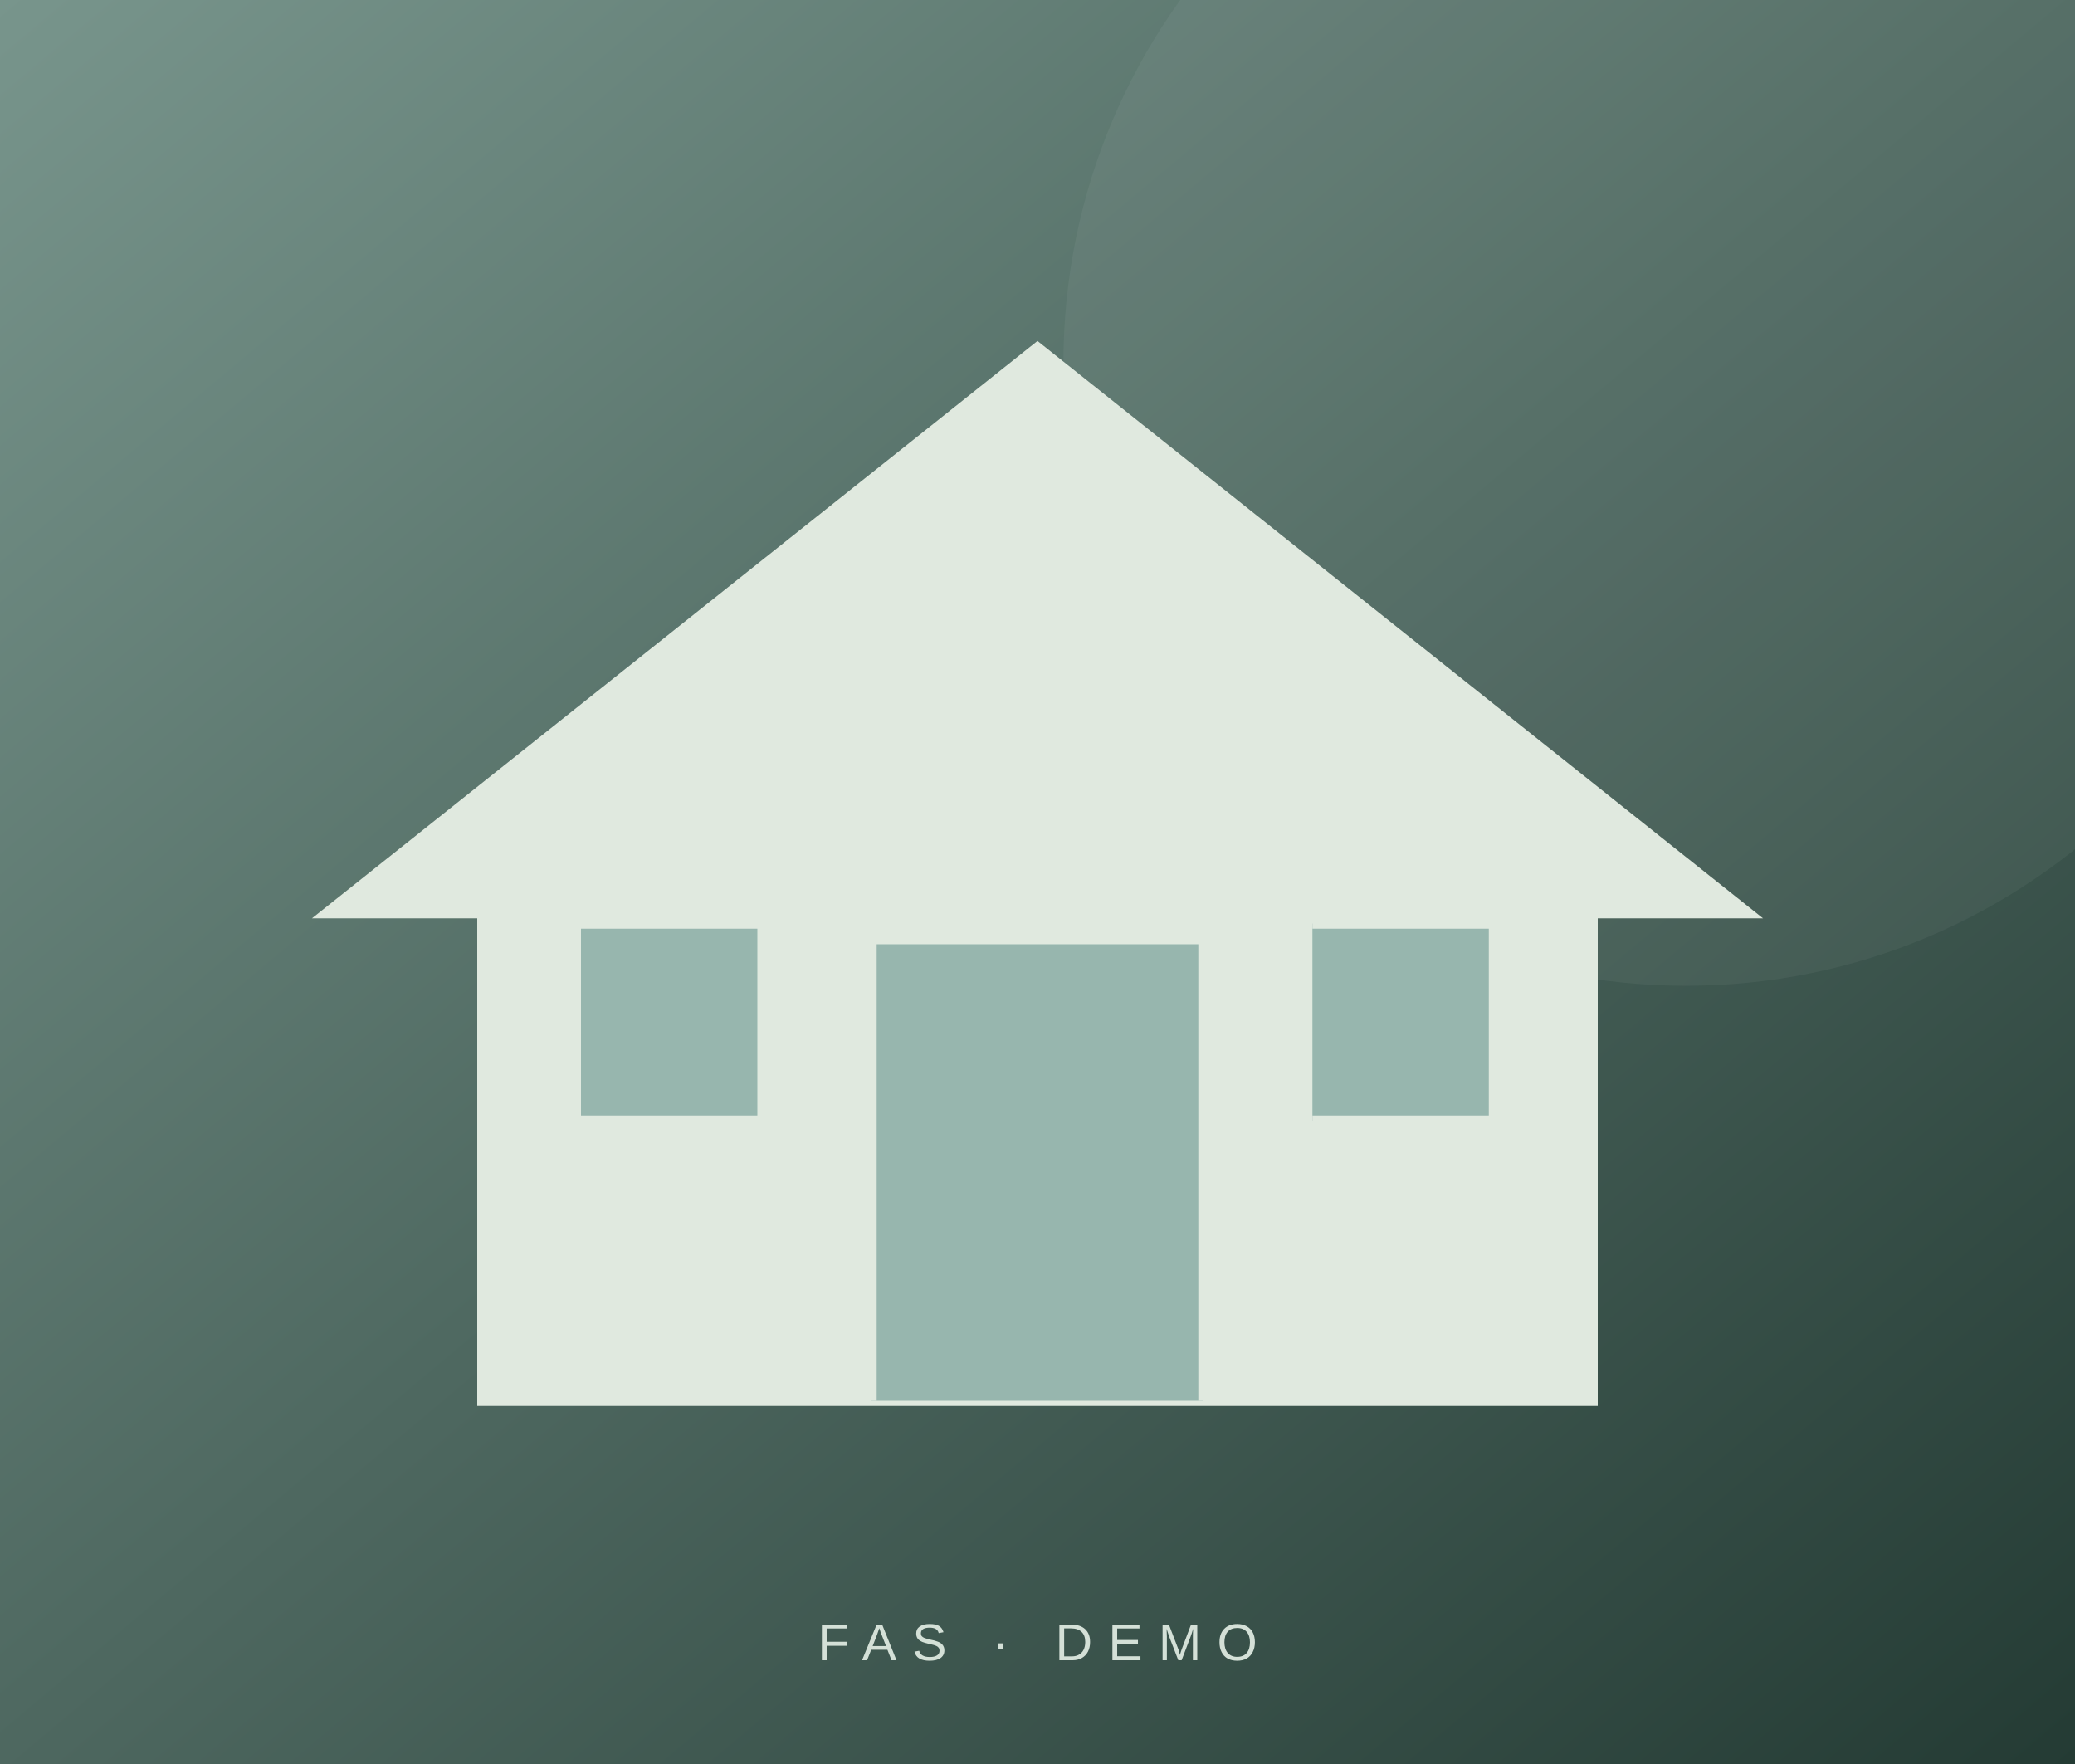
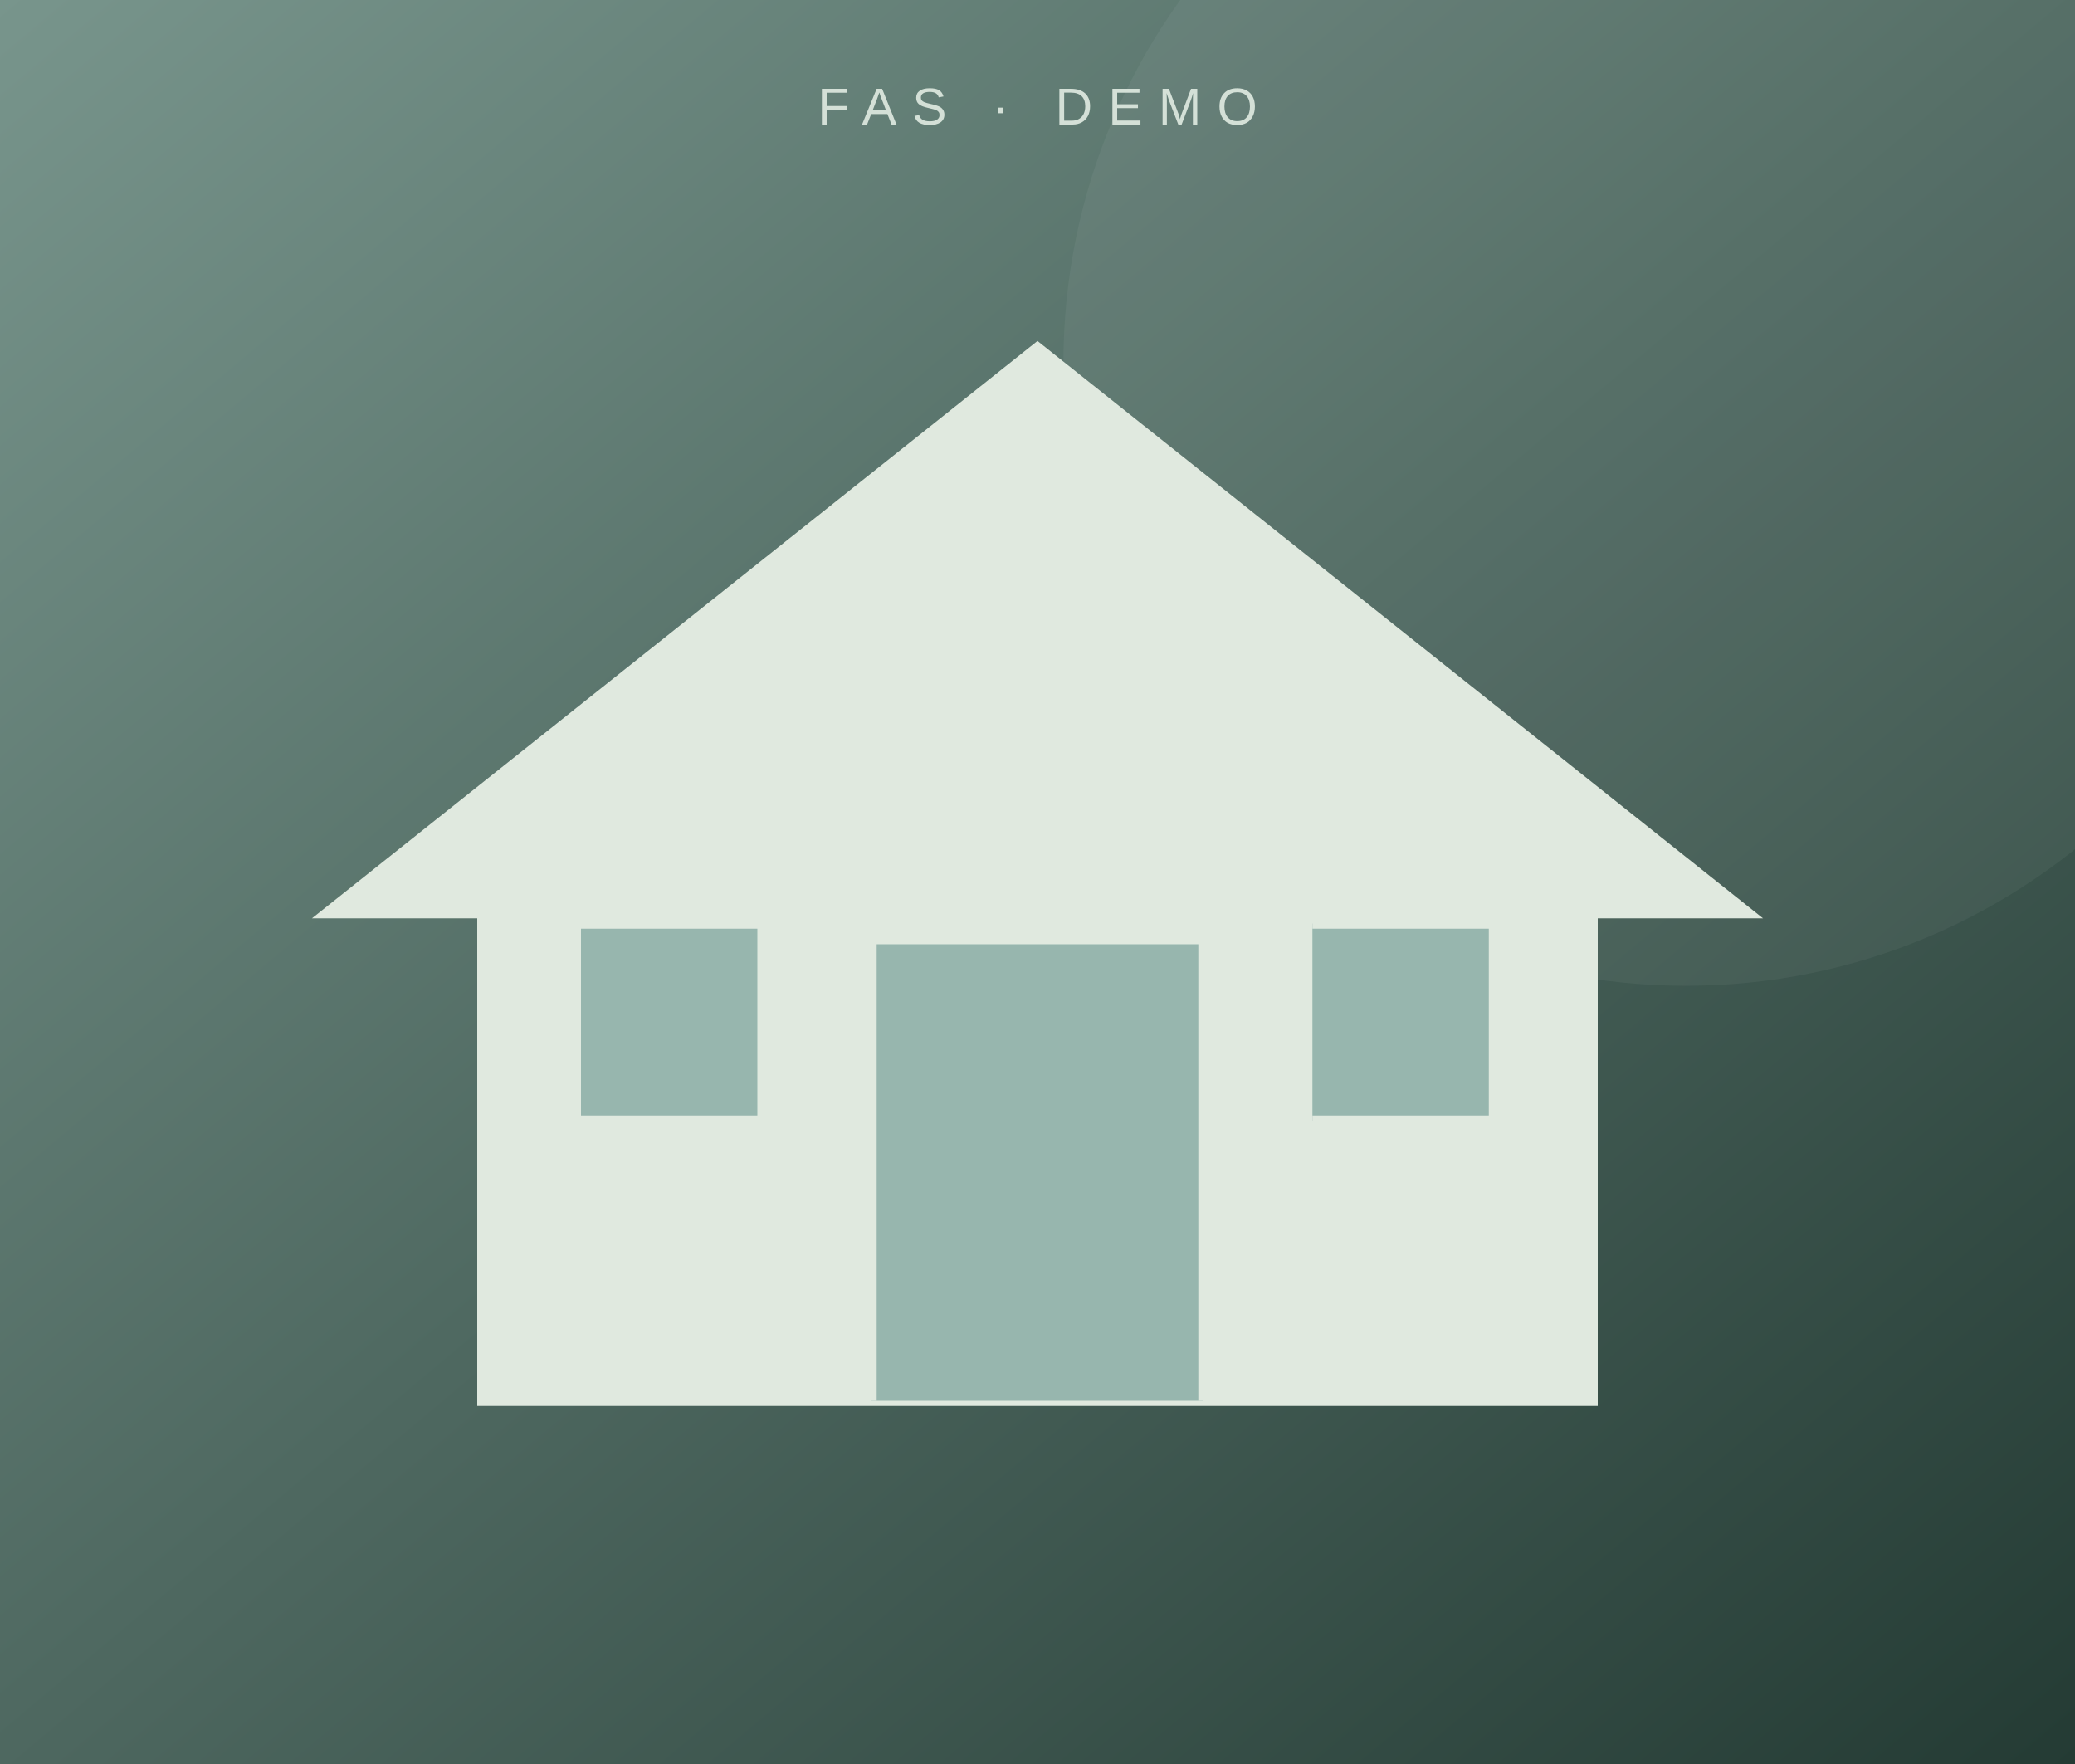
<svg xmlns="http://www.w3.org/2000/svg" viewBox="0 0 400 340">
  <defs>
    <linearGradient id="b" x2="1" y2="1">
      <stop stop-color="#78958c" />
      <stop offset="1" stop-color="#243b34" />
    </linearGradient>
  </defs>
  <rect width="400" height="340" fill="url(#b)" />
  <circle cx="325" cy="70" r="120" fill="#ffffff0c" />
  <g fill="#e0e9df" stroke="#e0e9df" stroke-width="2">
    <path d="M63 176L200 67l137 109H307v94H93v-94z" />
    <path d="M168 270v-89h64v89M112 178h35v38h-35M253 178h35v38h-35" fill="#97b6ae" />
  </g>
-   <text x="200" y="320" text-anchor="middle" fill="#d4e0d7" font-family="Arial" font-size="10" letter-spacing="3">FAS · DEMO</text>
+   <text x="200" y="24" text-anchor="middle" fill="#d4e0d7" font-family="Arial" font-size="10" letter-spacing="3">FAS · DEMO</text>
</svg>
